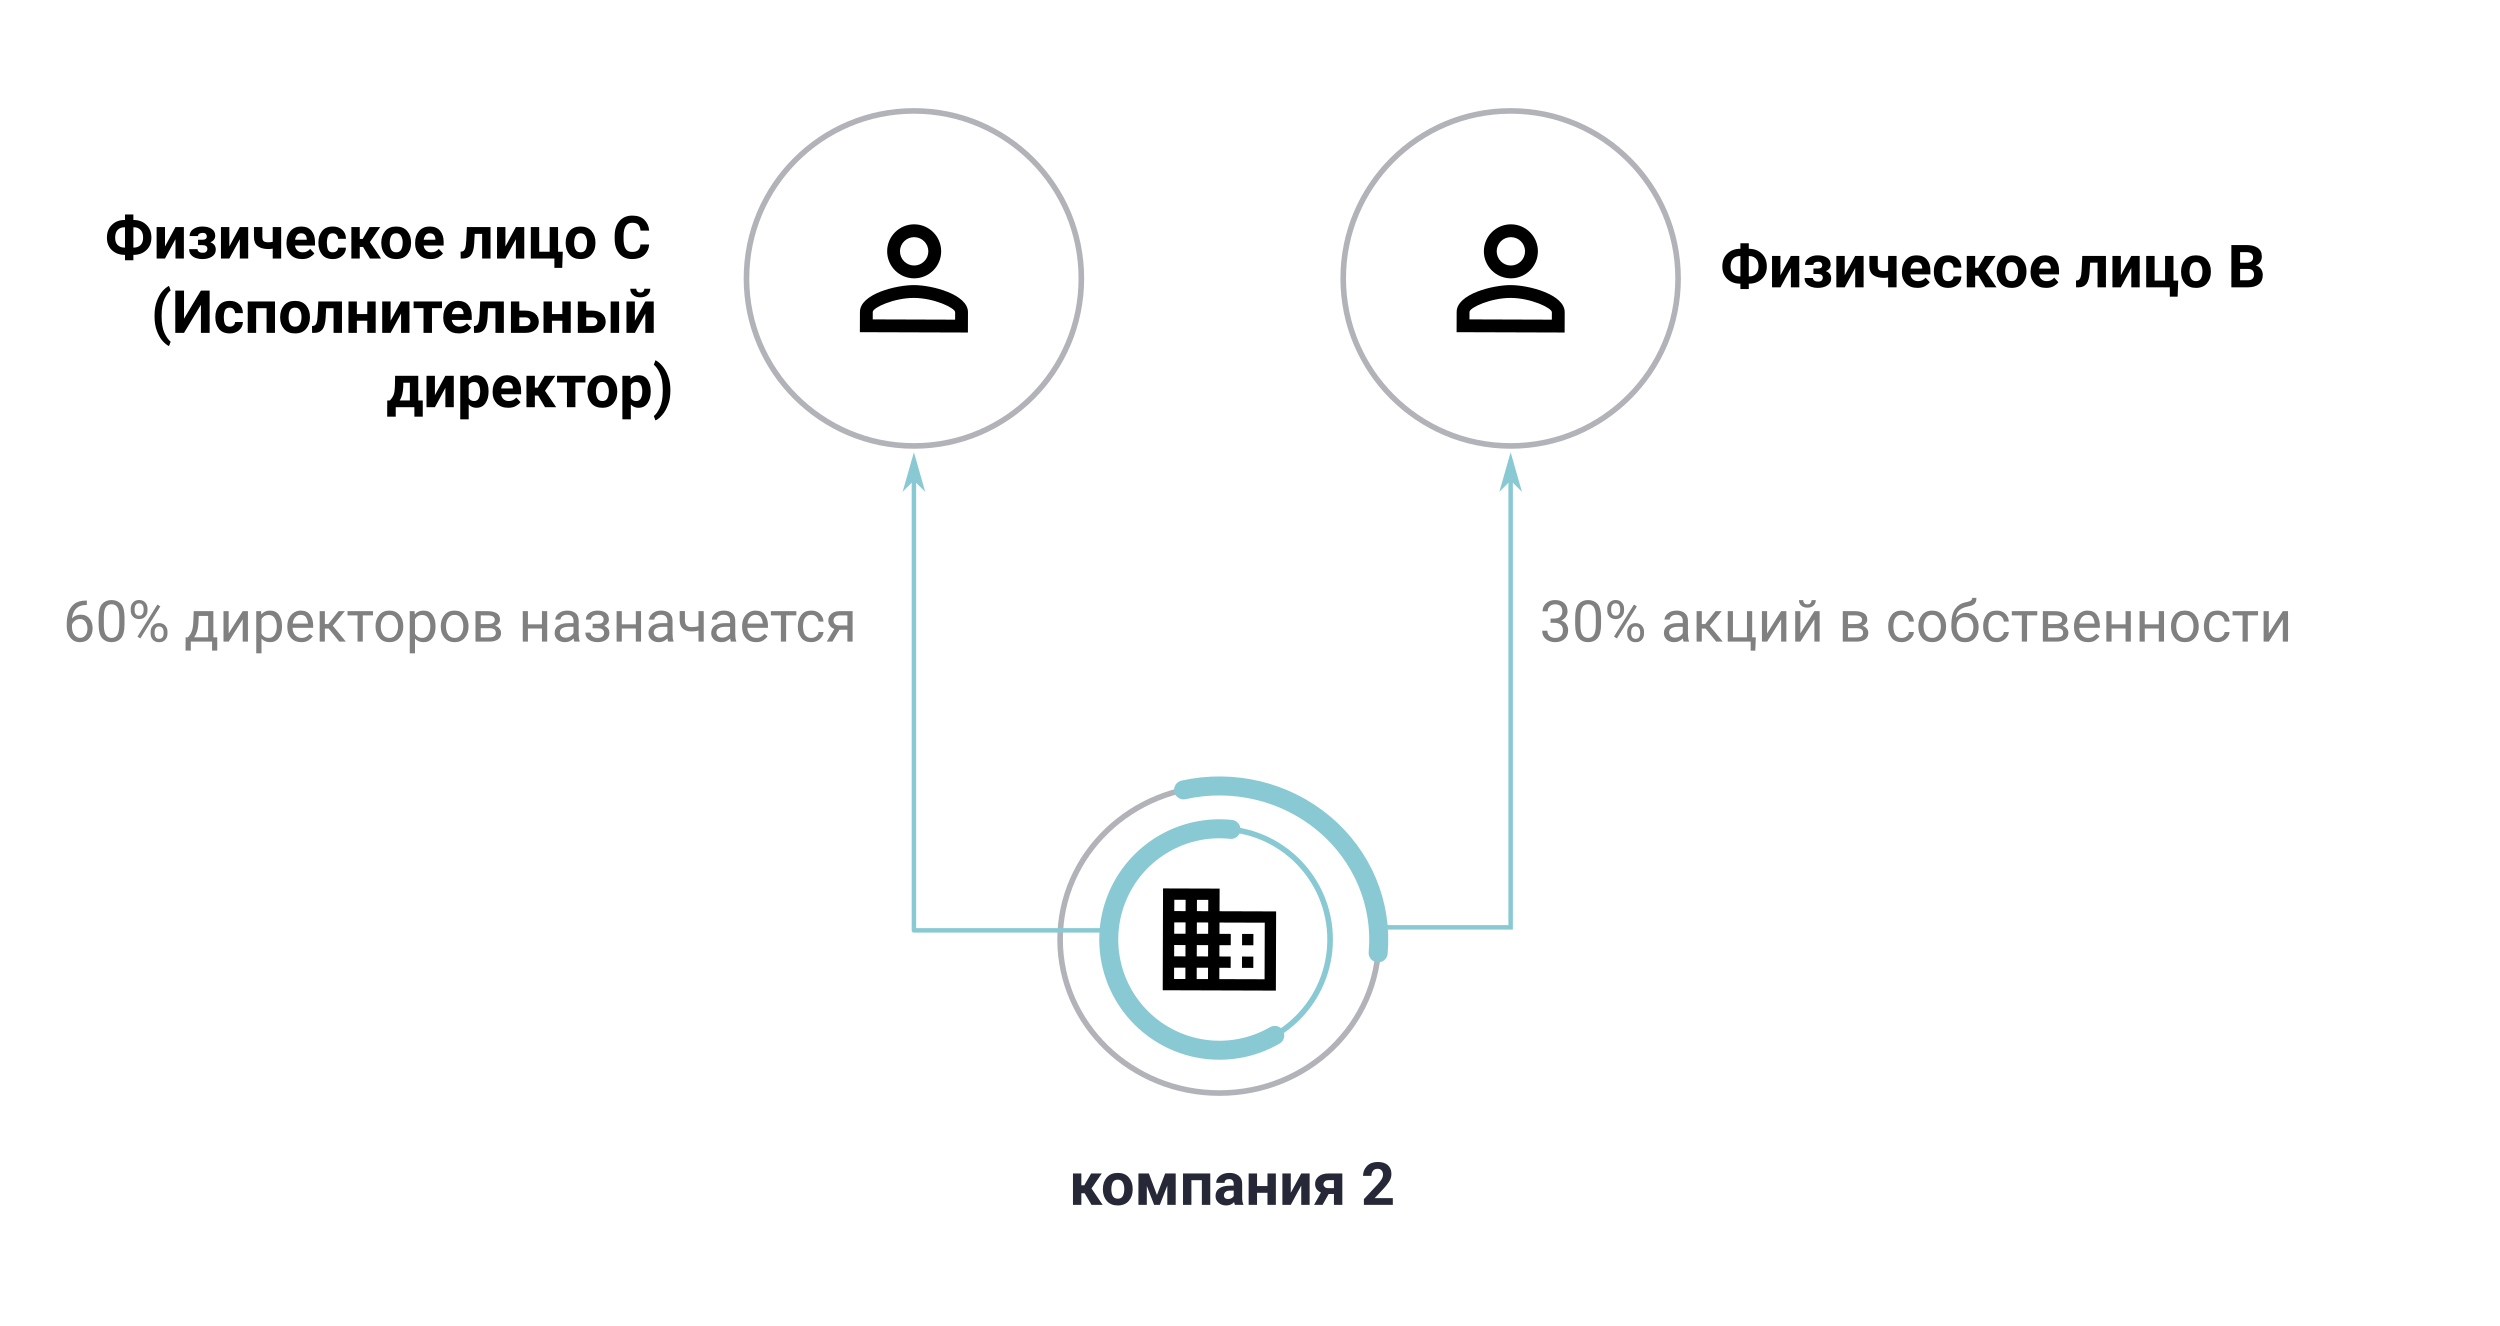
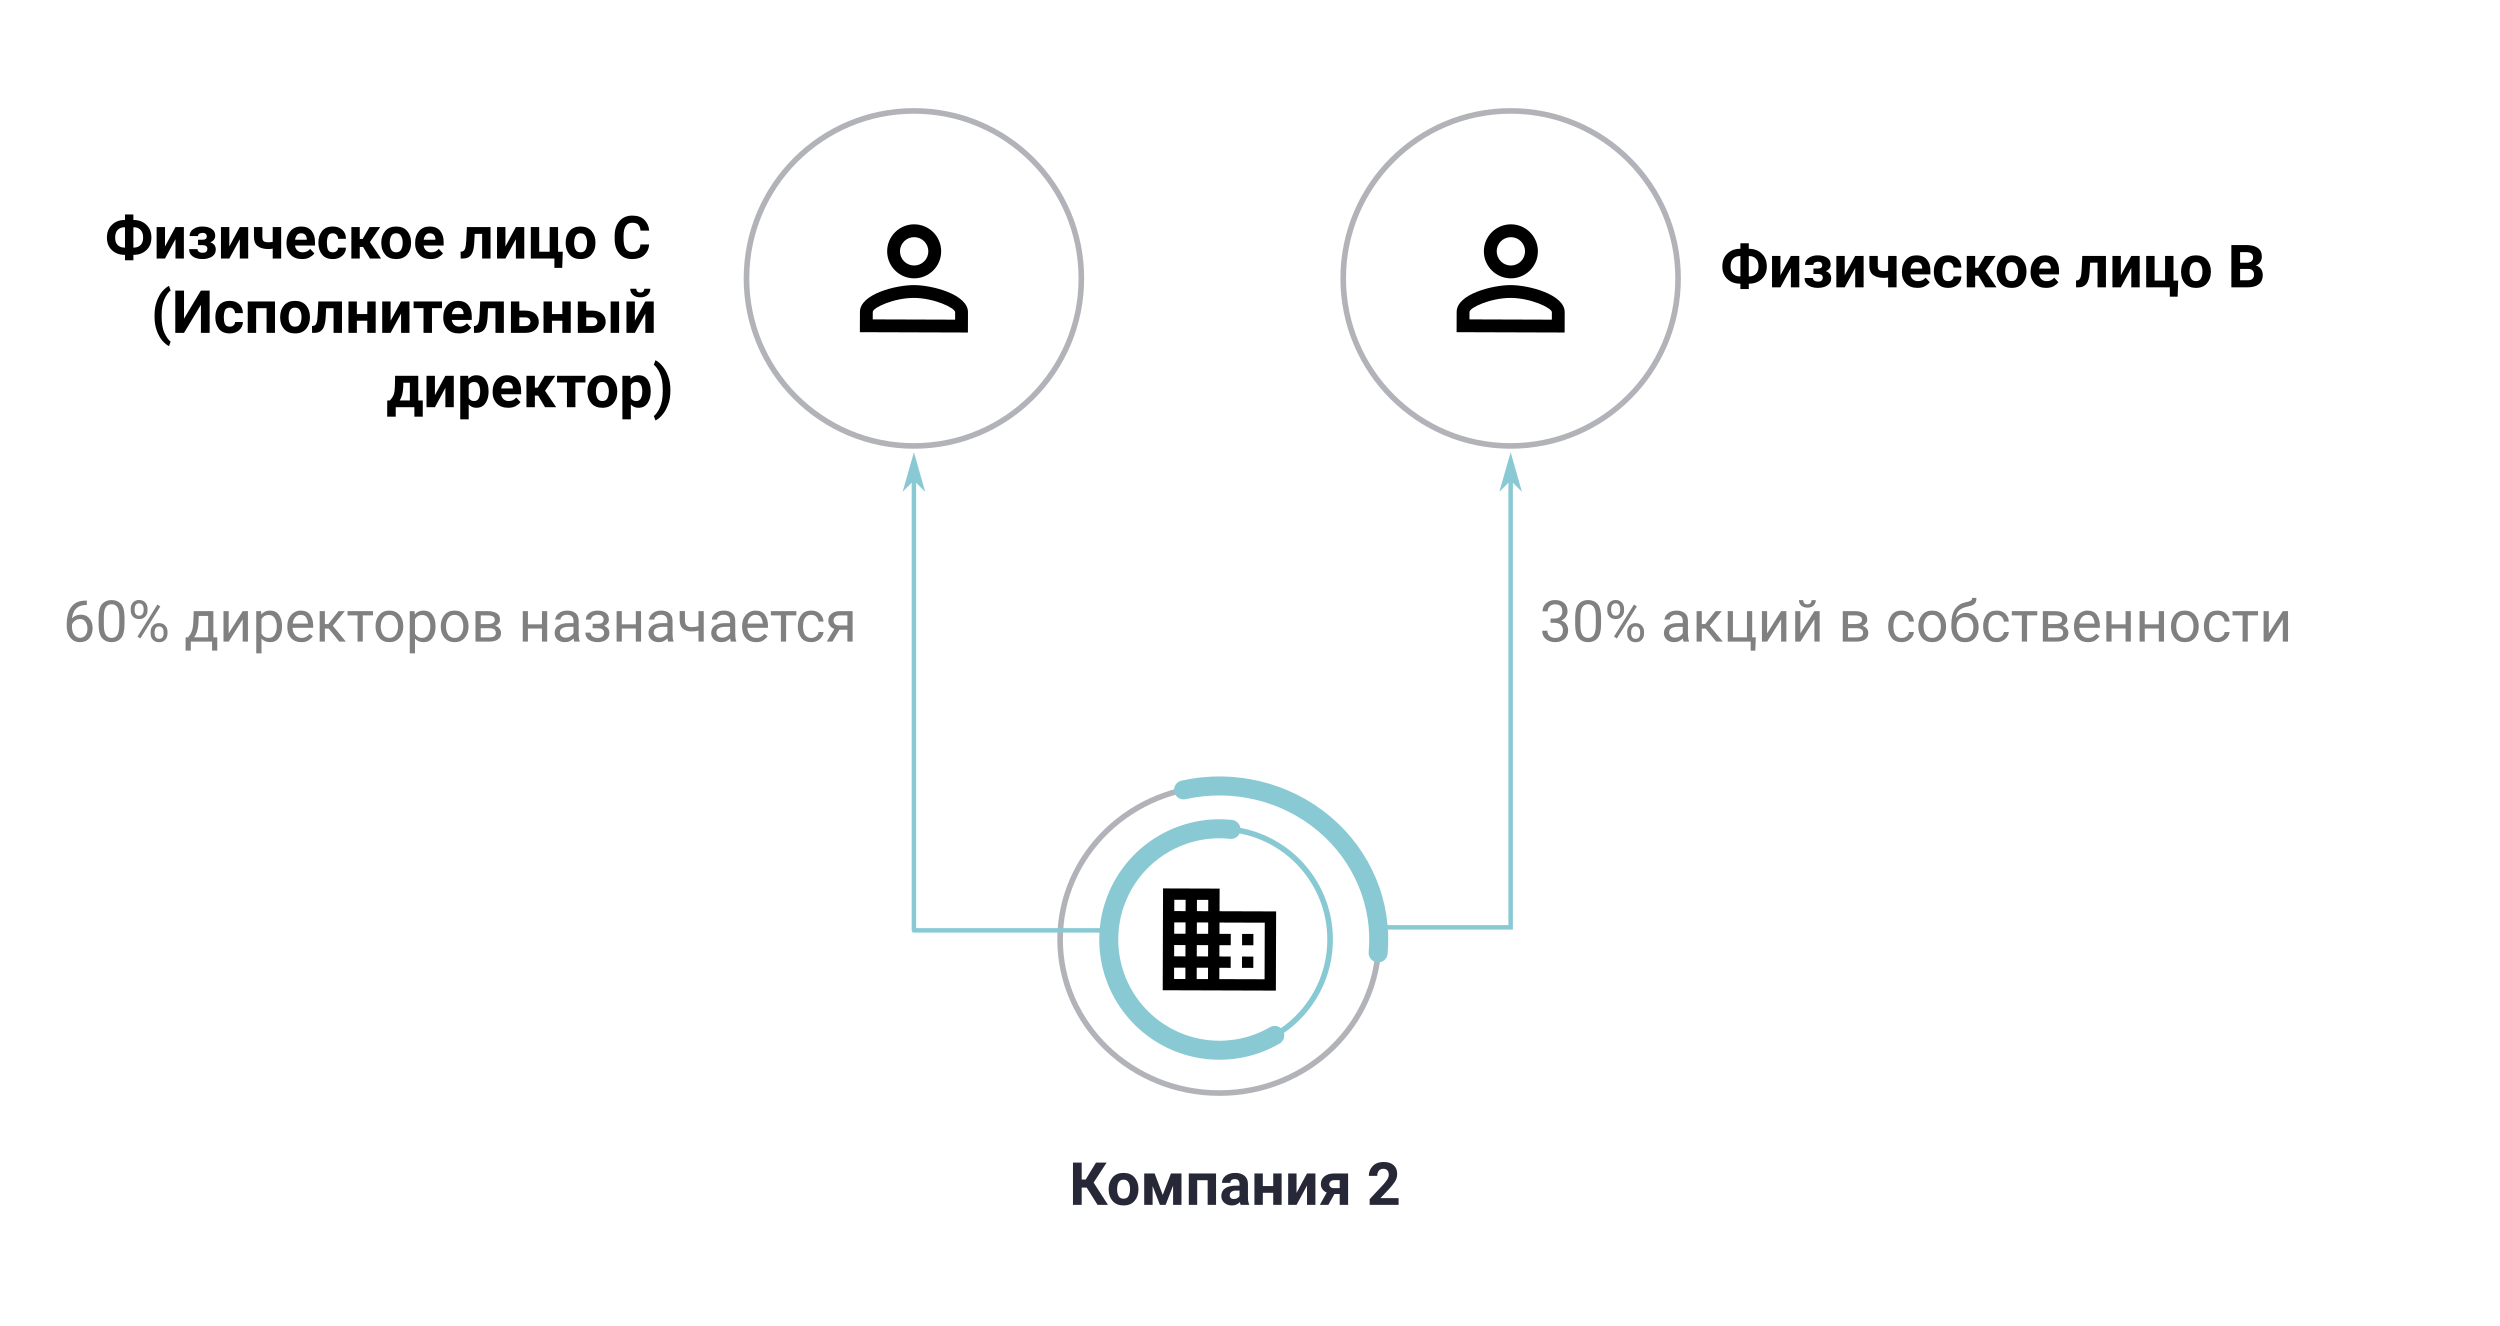
<svg xmlns="http://www.w3.org/2000/svg" id="Layer_1" data-name="Layer 1" viewBox="0 0 693.787 367.894" version="1.1" width="693.787" height="367.894">
  <defs id="defs3">
    <marker orient="auto" refY="0" refX="0" id="Arrow1Lend" style="overflow:visible">
      <path id="path4371" d="M 0,0 5,-5 -12.5,0 5,5 0,0 Z" style="fill:#00deb6;fill-opacity:1;fill-rule:evenodd;stroke:#00deb6;stroke-width:1pt;stroke-opacity:1" transform="matrix(-0.8,0,0,-0.8,-10,0)" />
    </marker>
    <marker orient="auto" refY="0" refX="0" id="Arrow1Mend" style="overflow:visible">
      <path id="path4377" d="M 0,0 5,-5 -12.5,0 5,5 0,0 Z" style="fill:#00deb6;fill-opacity:1;fill-rule:evenodd;stroke:#00deb6;stroke-width:1pt;stroke-opacity:1" transform="matrix(-0.4,0,0,-0.4,-4,0)" />
    </marker>
    <marker orient="auto" refY="0" refX="0" id="Arrow1Mstart" style="overflow:visible">
      <path id="path4374" d="M 0,0 5,-5 -12.5,0 5,5 0,0 Z" style="fill:#88c9d3;fill-opacity:1;fill-rule:evenodd;stroke:#88c9d3;stroke-width:1pt;stroke-opacity:1" transform="matrix(0.4,0,0,0.4,4,0)" />
    </marker>
    <style id="style5">.cls-1,.cls-10,.cls-11,.cls-7,.cls-8{fill:none;}.cls-1,.cls-11{stroke:#00deb6;}.cls-1,.cls-10,.cls-11,.cls-7{stroke-miterlimit:10;}.cls-2{fill:#00deb6;}.cls-3{font-size:16px;fill:#262737;}.cls-12,.cls-3{font-family:HKGrotesk-SemiBold, HK Grotesk;font-weight:700;}.cls-4{letter-spacing:-0.03em;}.cls-5{letter-spacing:-0.02em;}.cls-6{letter-spacing:0em;}.cls-7{stroke:#262737;}.cls-11,.cls-7{stroke-width:5px;}.cls-9{letter-spacing:-0.01em;}.cls-10{stroke:#e6e6e6;}.cls-12{font-size:12px;fill:gray;}.cls-13{letter-spacing:-0.03em;}.cls-14{letter-spacing:-0.01em;}.cls-15{letter-spacing:-0.02em;}.cls-16{letter-spacing:0em;}.cls-17{letter-spacing:0em;}.cls-18{letter-spacing:0em;}</style>
    <marker orient="auto" refY="0" refX="0" id="Arrow1Mstart-2" style="overflow:visible">
      <path id="path4374-0" d="M 0,0 5,-5 -12.5,0 5,5 0,0 Z" style="fill:#00deb6;fill-opacity:1;fill-rule:evenodd;stroke:#00deb6;stroke-width:1pt;stroke-opacity:1" transform="matrix(0.4,0,0,0.4,4,0)" />
    </marker>
    <clipPath id="p.1">
      <path style="clip-rule:evenodd" id="path3414" d="M 0,0 30,0 30,26 0,26 Z" />
    </clipPath>
    <clipPath id="p.2">
      <path style="clip-rule:evenodd" id="path3423" d="M 0,0 24,0 24,25 0,25 Z" />
    </clipPath>
    <clipPath id="p.1-3">
      <path style="clip-rule:evenodd" id="path3414-8" d="M 0,0 30,0 30,26 0,26 Z" />
    </clipPath>
    <marker orient="auto" refY="0" refX="0" id="Arrow1Mstart-8" style="overflow:visible">
      <path id="path4374-9" d="M 0,0 5,-5 -12.5,0 5,5 0,0 Z" style="fill:#00deb6;fill-opacity:1;fill-rule:evenodd;stroke:#00deb6;stroke-width:1pt;stroke-opacity:1" transform="matrix(0.4,0,0,0.4,4,0)" />
    </marker>
    <clipPath id="p.2-2">
      <path style="clip-rule:evenodd" id="path3423-2" d="M 0,0 24,0 24,25 0,25 Z" />
    </clipPath>
    <marker orient="auto" refY="0" refX="0" id="Arrow1Mstart-6" style="overflow:visible">
      <path id="path4374-3" d="M 0,0 5,-5 -12.5,0 5,5 0,0 Z" style="fill:#00deb6;fill-opacity:1;fill-rule:evenodd;stroke:#00deb6;stroke-width:1pt;stroke-opacity:1" transform="matrix(0.4,0,0,0.4,4,0)" />
    </marker>
    <marker orient="auto" refY="0" refX="0" id="Arrow1Mstart-84" style="overflow:visible">
      <path id="path4374-4" d="M 0,0 5,-5 -12.5,0 5,5 0,0 Z" style="fill:#88c9d3;fill-opacity:1;fill-rule:evenodd;stroke:#88c9d3;stroke-width:1pt;stroke-opacity:1" transform="matrix(0.4,0,0,0.4,4,0)" />
    </marker>
  </defs>
  <text class="cls-3" id="text31" style="font-style:normal;font-variant:normal;font-weight:bold;font-stretch:normal;font-size:16.504px;line-height:0%;font-family:Roboto;-inkscape-font-specification:'Roboto, Bold';text-align:start;writing-mode:lr-tb;text-anchor:start;fill:#262737" x="283.575" y="334.287" transform="scale(0.9997463,1.000254)">
-     <tspan x="296.778" y="334.287" id="tspan35" style="font-style:normal;font-variant:normal;font-weight:bold;font-stretch:normal;font-size:16.504px;line-height:125%;font-family:Roboto;-inkscape-font-specification:'Roboto, Bold';text-align:start;writing-mode:lr-tb;text-anchor:start">компания 2</tspan>
+     <tspan x="296.778" y="334.287" id="tspan35" style="font-style:normal;font-variant:normal;font-weight:bold;font-stretch:normal;font-size:16.504px;line-height:125%;font-family:Roboto;-inkscape-font-specification:'Roboto, Bold';text-align:start;writing-mode:lr-tb;text-anchor:start">Компания 2</tspan>
  </text>
  <path style="fill:none;fill-rule:evenodd;stroke:#88c9d3;stroke-width:1.237;stroke-linecap:butt;stroke-linejoin:miter;stroke-miterlimit:4;stroke-dasharray:none;stroke-opacity:1;marker-start:url(#Arrow1Mstart)" d="m 419.226,127.944 0,85.454 0,0 0,43.956 -37.106,0" id="path12354" />
  <ellipse class="cls-11" id="circle209-7-4-8" style="fill:none;stroke:#b2b3b9;stroke-width:1.558;stroke-linecap:round;stroke-miterlimit:10;stroke-dasharray:none;stroke-opacity:1" cx="338.41" cy="260.728" rx="44.215" ry="42.615" />
  <path class="cls-11" id="circle209-7-4" style="fill:none;stroke:#88c9d3;stroke-width:5.275;stroke-linecap:round;stroke-miterlimit:10;stroke-dasharray:none;stroke-opacity:1" d="m -382.456,264.442 a 44.215,42.615 0 0 1 15.039,-35.876 44.215,42.615 0 0 1 38.953,-9.361" transform="scale(-1,1)" />
  <ellipse class="cls-7" cx="419.226" cy="77.268" id="ellipse25-6" style="fill:none;stroke:#b2b3b9;stroke-width:1.558;stroke-miterlimit:10;stroke-dasharray:none;stroke-opacity:1" rx="46.465" ry="46.489" />
  <ellipse class="cls-11" id="circle209-7-4-3-8" style="fill:none;stroke:#88c9d3;stroke-width:1.558;stroke-linecap:round;stroke-miterlimit:10;stroke-dasharray:none;stroke-opacity:1" cx="338.41" cy="260.728" rx="30.713" ry="30.729" />
  <path class="cls-11" id="circle209-7-4-3" style="fill:none;stroke:#88c9d3;stroke-width:5.275;stroke-linecap:round;stroke-miterlimit:10;stroke-dasharray:none;stroke-opacity:1" d="m 353.766,287.34 a 30.713,30.729 0 0 1 -35.907,-3.776 30.713,30.729 0 0 1 -7.507,-35.334 30.713,30.729 0 0 1 31.268,-18.062" />
  <ellipse class="cls-7" cx="253.626" cy="77.268" id="ellipse25-6-6" style="fill:none;stroke:#b2b3b9;stroke-width:1.558;stroke-miterlimit:10;stroke-dasharray:none;stroke-opacity:1" rx="46.465" ry="46.489" />
  <path style="fill:none;fill-rule:evenodd;stroke:#88c9d3;stroke-width:1.237;stroke-linecap:butt;stroke-linejoin:round;stroke-miterlimit:4;stroke-dasharray:none;stroke-opacity:1;marker-start:url(#Arrow1Mstart-84)" d="m 253.626,127.944 0,85.454 0,0 0,44.798 53.57,0 0,0" id="path12354-8" />
  <text xml:space="preserve" style="font-style:normal;font-variant:normal;font-weight:normal;font-stretch:normal;font-size:16px;line-height:0%;font-family:Roboto;-inkscape-font-specification:'Roboto, Normal';font-variant-ligatures:normal;font-variant-caps:normal;font-variant-numeric:normal;font-feature-settings:normal;text-align:end;letter-spacing:0px;word-spacing:0px;writing-mode:lr-tb;text-anchor:end;fill:#000000;fill-opacity:1;stroke:none;stroke-width:1px;stroke-linecap:butt;stroke-linejoin:miter;stroke-opacity:1" x="249.796" y="178.012" id="text15734" transform="scale(0.9997464,1.000254)">
    <tspan id="tspan15736" x="249.796" y="178.012" style="color:#000000;font-style:normal;font-variant:normal;font-weight:normal;font-stretch:normal;font-size:16px;line-height:125%;font-family:Roboto;-inkscape-font-specification:'Roboto, Normal';font-variant-ligatures:normal;font-variant-caps:normal;font-variant-numeric:normal;font-feature-settings:normal;text-indent:0;text-align:end;text-decoration:none;text-decoration-line:none;text-decoration-style:solid;text-decoration-color:#000000;letter-spacing:0px;word-spacing:0px;text-transform:none;writing-mode:lr-tb;direction:ltr;baseline-shift:baseline;text-anchor:end;white-space:normal;clip-rule:nonzero;display:inline;overflow:visible;visibility:visible;opacity:1;isolation:auto;mix-blend-mode:normal;color-interpolation:sRGB;color-interpolation-filters:linearRGB;solid-color:#000000;solid-opacity:1;fill:#808080;fill-opacity:1;fill-rule:nonzero;stroke:none;stroke-width:1px;stroke-linecap:butt;stroke-linejoin:miter;stroke-miterlimit:4;stroke-dasharray:none;stroke-dashoffset:0;stroke-opacity:1;color-rendering:auto;image-rendering:auto;shape-rendering:auto;text-rendering:auto;enable-background:accumulate">60% директоров назначается</tspan>
  </text>
  <text xml:space="preserve" style="font-style:normal;font-weight:normal;line-height:0%;font-family:sans-serif;letter-spacing:0px;word-spacing:0px;fill:#000000;fill-opacity:1;stroke:none;stroke-width:1px;stroke-linecap:butt;stroke-linejoin:miter;stroke-opacity:1" x="427.345" y="178.012" id="text15738" transform="scale(0.9997464,1.000254)">
    <tspan id="tspan15740" x="427.345" y="178.012" style="color:#000000;font-style:normal;font-variant:normal;font-weight:normal;font-stretch:normal;font-size:16px;line-height:125%;font-family:Roboto;-inkscape-font-specification:'Roboto, Normal';font-variant-ligatures:normal;font-variant-caps:normal;font-variant-numeric:normal;font-feature-settings:normal;text-indent:0;text-align:start;text-decoration:none;text-decoration-line:none;text-decoration-style:solid;text-decoration-color:#000000;letter-spacing:0px;word-spacing:0px;text-transform:none;writing-mode:lr-tb;direction:ltr;baseline-shift:baseline;text-anchor:start;white-space:normal;clip-rule:nonzero;display:inline;overflow:visible;visibility:visible;opacity:1;isolation:auto;mix-blend-mode:normal;color-interpolation:sRGB;color-interpolation-filters:linearRGB;solid-color:#000000;solid-opacity:1;fill:#808080;fill-opacity:1;fill-rule:nonzero;stroke:none;stroke-width:1px;stroke-linecap:butt;stroke-linejoin:miter;stroke-miterlimit:4;stroke-dasharray:none;stroke-dashoffset:0;stroke-opacity:1;color-rendering:auto;image-rendering:auto;shape-rendering:auto;text-rendering:auto;enable-background:accumulate">30% акций в собственности</tspan>
  </text>
  <text xml:space="preserve" style="font-style:normal;font-variant:normal;font-weight:bold;font-stretch:normal;font-size:16.504px;line-height:0%;font-family:Roboto;-inkscape-font-specification:'Roboto, Bold';font-variant-ligatures:normal;font-variant-caps:normal;font-variant-numeric:normal;font-feature-settings:normal;text-align:start;letter-spacing:0px;word-spacing:0px;writing-mode:lr-tb;text-anchor:start;fill:#000000;fill-opacity:1;stroke:none;stroke-width:1px;stroke-linecap:butt;stroke-linejoin:miter;stroke-opacity:1" x="477.501" y="79.719" id="text15742" transform="scale(0.9997464,1.000254)">
    <tspan id="tspan15744" x="477.501" y="79.719" style="color:#000000;font-style:normal;font-variant:normal;font-weight:bold;font-stretch:normal;font-size:16.504px;line-height:125%;font-family:Roboto;-inkscape-font-specification:'Roboto, Bold';font-variant-ligatures:normal;font-variant-caps:normal;font-variant-numeric:normal;font-feature-settings:normal;text-indent:0;text-align:start;text-decoration:none;text-decoration-line:none;text-decoration-style:solid;text-decoration-color:#000000;letter-spacing:0px;word-spacing:0px;text-transform:none;writing-mode:lr-tb;direction:ltr;baseline-shift:baseline;text-anchor:start;white-space:normal;clip-rule:nonzero;display:inline;overflow:visible;visibility:visible;opacity:1;isolation:auto;mix-blend-mode:normal;color-interpolation:sRGB;color-interpolation-filters:linearRGB;solid-color:#000000;solid-opacity:1;fill:#000000;fill-opacity:1;fill-rule:nonzero;stroke:none;stroke-width:1px;stroke-linecap:butt;stroke-linejoin:miter;stroke-miterlimit:4;stroke-dasharray:none;stroke-dashoffset:0;stroke-opacity:1;color-rendering:auto;image-rendering:auto;shape-rendering:auto;text-rendering:auto;enable-background:accumulate">Физическое лицо В</tspan>
  </text>
  <text xml:space="preserve" style="font-style:normal;font-weight:normal;line-height:0%;font-family:sans-serif;text-align:center;letter-spacing:0px;word-spacing:0px;text-anchor:middle;fill:#000000;fill-opacity:1;stroke:none;stroke-width:1px;stroke-linecap:butt;stroke-linejoin:miter;stroke-opacity:1" x="196.342" y="71.721" id="text15746" transform="scale(0.9997464,1.000254)">
    <tspan id="tspan15748" x="196.342" y="71.721" style="font-style:normal;font-variant:normal;font-weight:bold;font-stretch:normal;font-size:16.504px;line-height:125%;font-family:Roboto;-inkscape-font-specification:'Roboto, Bold';font-variant-ligatures:normal;font-variant-caps:normal;font-variant-numeric:normal;font-feature-settings:normal;text-align:end;writing-mode:lr-tb;text-anchor:end">Физическое лицо С</tspan>
    <tspan x="202.079" y="92.351" id="tspan15750" style="font-style:normal;font-variant:normal;font-weight:bold;font-stretch:normal;font-size:16.504px;line-height:125%;font-family:Roboto;-inkscape-font-specification:'Roboto, Bold';font-variant-ligatures:normal;font-variant-caps:normal;font-variant-numeric:normal;font-feature-settings:normal;text-align:end;writing-mode:lr-tb;text-anchor:end">(Исполнительный </tspan>
    <tspan x="196.342" y="112.981" style="font-style:normal;font-variant:normal;font-weight:bold;font-stretch:normal;font-size:16.504px;line-height:125%;font-family:Roboto;-inkscape-font-specification:'Roboto, Bold';font-variant-ligatures:normal;font-variant-caps:normal;font-variant-numeric:normal;font-feature-settings:normal;text-align:end;writing-mode:lr-tb;text-anchor:end" id="tspan5777">директор)</tspan>
  </text>
  <path id="path4516" d="m 338.441,252.879 0.02,-6.28 -15.699,-0.051 -0.088,28.259 31.399,0.102 0.071,-21.979 z m -9.481,18.809 -3.139,-0.011 0.01,-3.139 3.14,0.011 z m 0.02,-6.28 -3.139,-0.011 0.01,-3.139 3.14,0.011 z m 0.02,-6.28 -3.139,-0.011 0.01,-3.139 3.14,0.011 z m 0.02,-6.28 -3.139,-0.011 0.01,-3.139 3.14,0.011 z m 6.219,18.86 -3.139,-0.01 0.01,-3.143 3.14,0.011 z m 0.02,-6.28 -3.139,-0.01 0.01,-3.14 3.14,0.011 z m 0.02,-6.28 -3.139,-0.01 0.01,-3.14 3.14,0.011 z m 0.02,-6.28 -3.139,-0.01 0.011,-3.14 3.14,0.011 z m 15.639,18.89 -12.56,-0.038 0.01,-3.14 3.14,0.011 0.01,-3.14 -3.139,-0.01 0.01,-3.14 3.14,0.011 0.01,-3.14 -3.139,-0.01 0.01,-3.14 12.56,0.041 z m -3.1,-12.57 -3.139,-0.01 -0.011,3.139 3.14,0.011 z m -0.02,6.28 -3.139,-0.01 -0.011,3.139 3.14,0.011 z" />
  <path id="path5743" d="m 253.704,65.814 a 3.935,3.935 0 1 1 -3.948,3.922 3.934,3.934 0 0 1 3.948,-3.922 m -0.054,16.864 c 5.565,0.018 11.421,2.774 11.417,3.972 l -0.007,2.061 -22.861,-0.075 0.007,-2.061 c 0,-1.198 5.878,-3.916 11.444,-3.898 m 0.066,-20.424 a 7.495,7.495 0 1 0 7.471,7.519 7.493,7.493 0 0 0 -7.471,-7.519 z m -0.054,16.864 c -5.003,-0.016 -14.999,2.462 -15.017,7.446 l -0.018,5.621 29.981,0.096 0.019,-5.621 c 0.017,-4.982 -9.962,-7.526 -14.965,-7.542 z" />
  <path id="path5743-5" d="m 419.304,65.814 a 3.935,3.935 0 1 1 -3.948,3.922 3.934,3.934 0 0 1 3.948,-3.922 m -0.054,16.864 c 5.565,0.018 11.421,2.774 11.417,3.972 l -0.007,2.061 -22.861,-0.075 0.007,-2.061 c 0,-1.198 5.878,-3.916 11.444,-3.898 m 0.066,-20.424 a 7.495,7.495 0 1 0 7.471,7.519 7.493,7.493 0 0 0 -7.471,-7.519 z m -0.054,16.864 c -5.003,-0.016 -14.999,2.462 -15.017,7.446 l -0.018,5.621 29.981,0.096 0.019,-5.621 c 0.017,-4.982 -9.962,-7.526 -14.965,-7.542 z" />
</svg>
